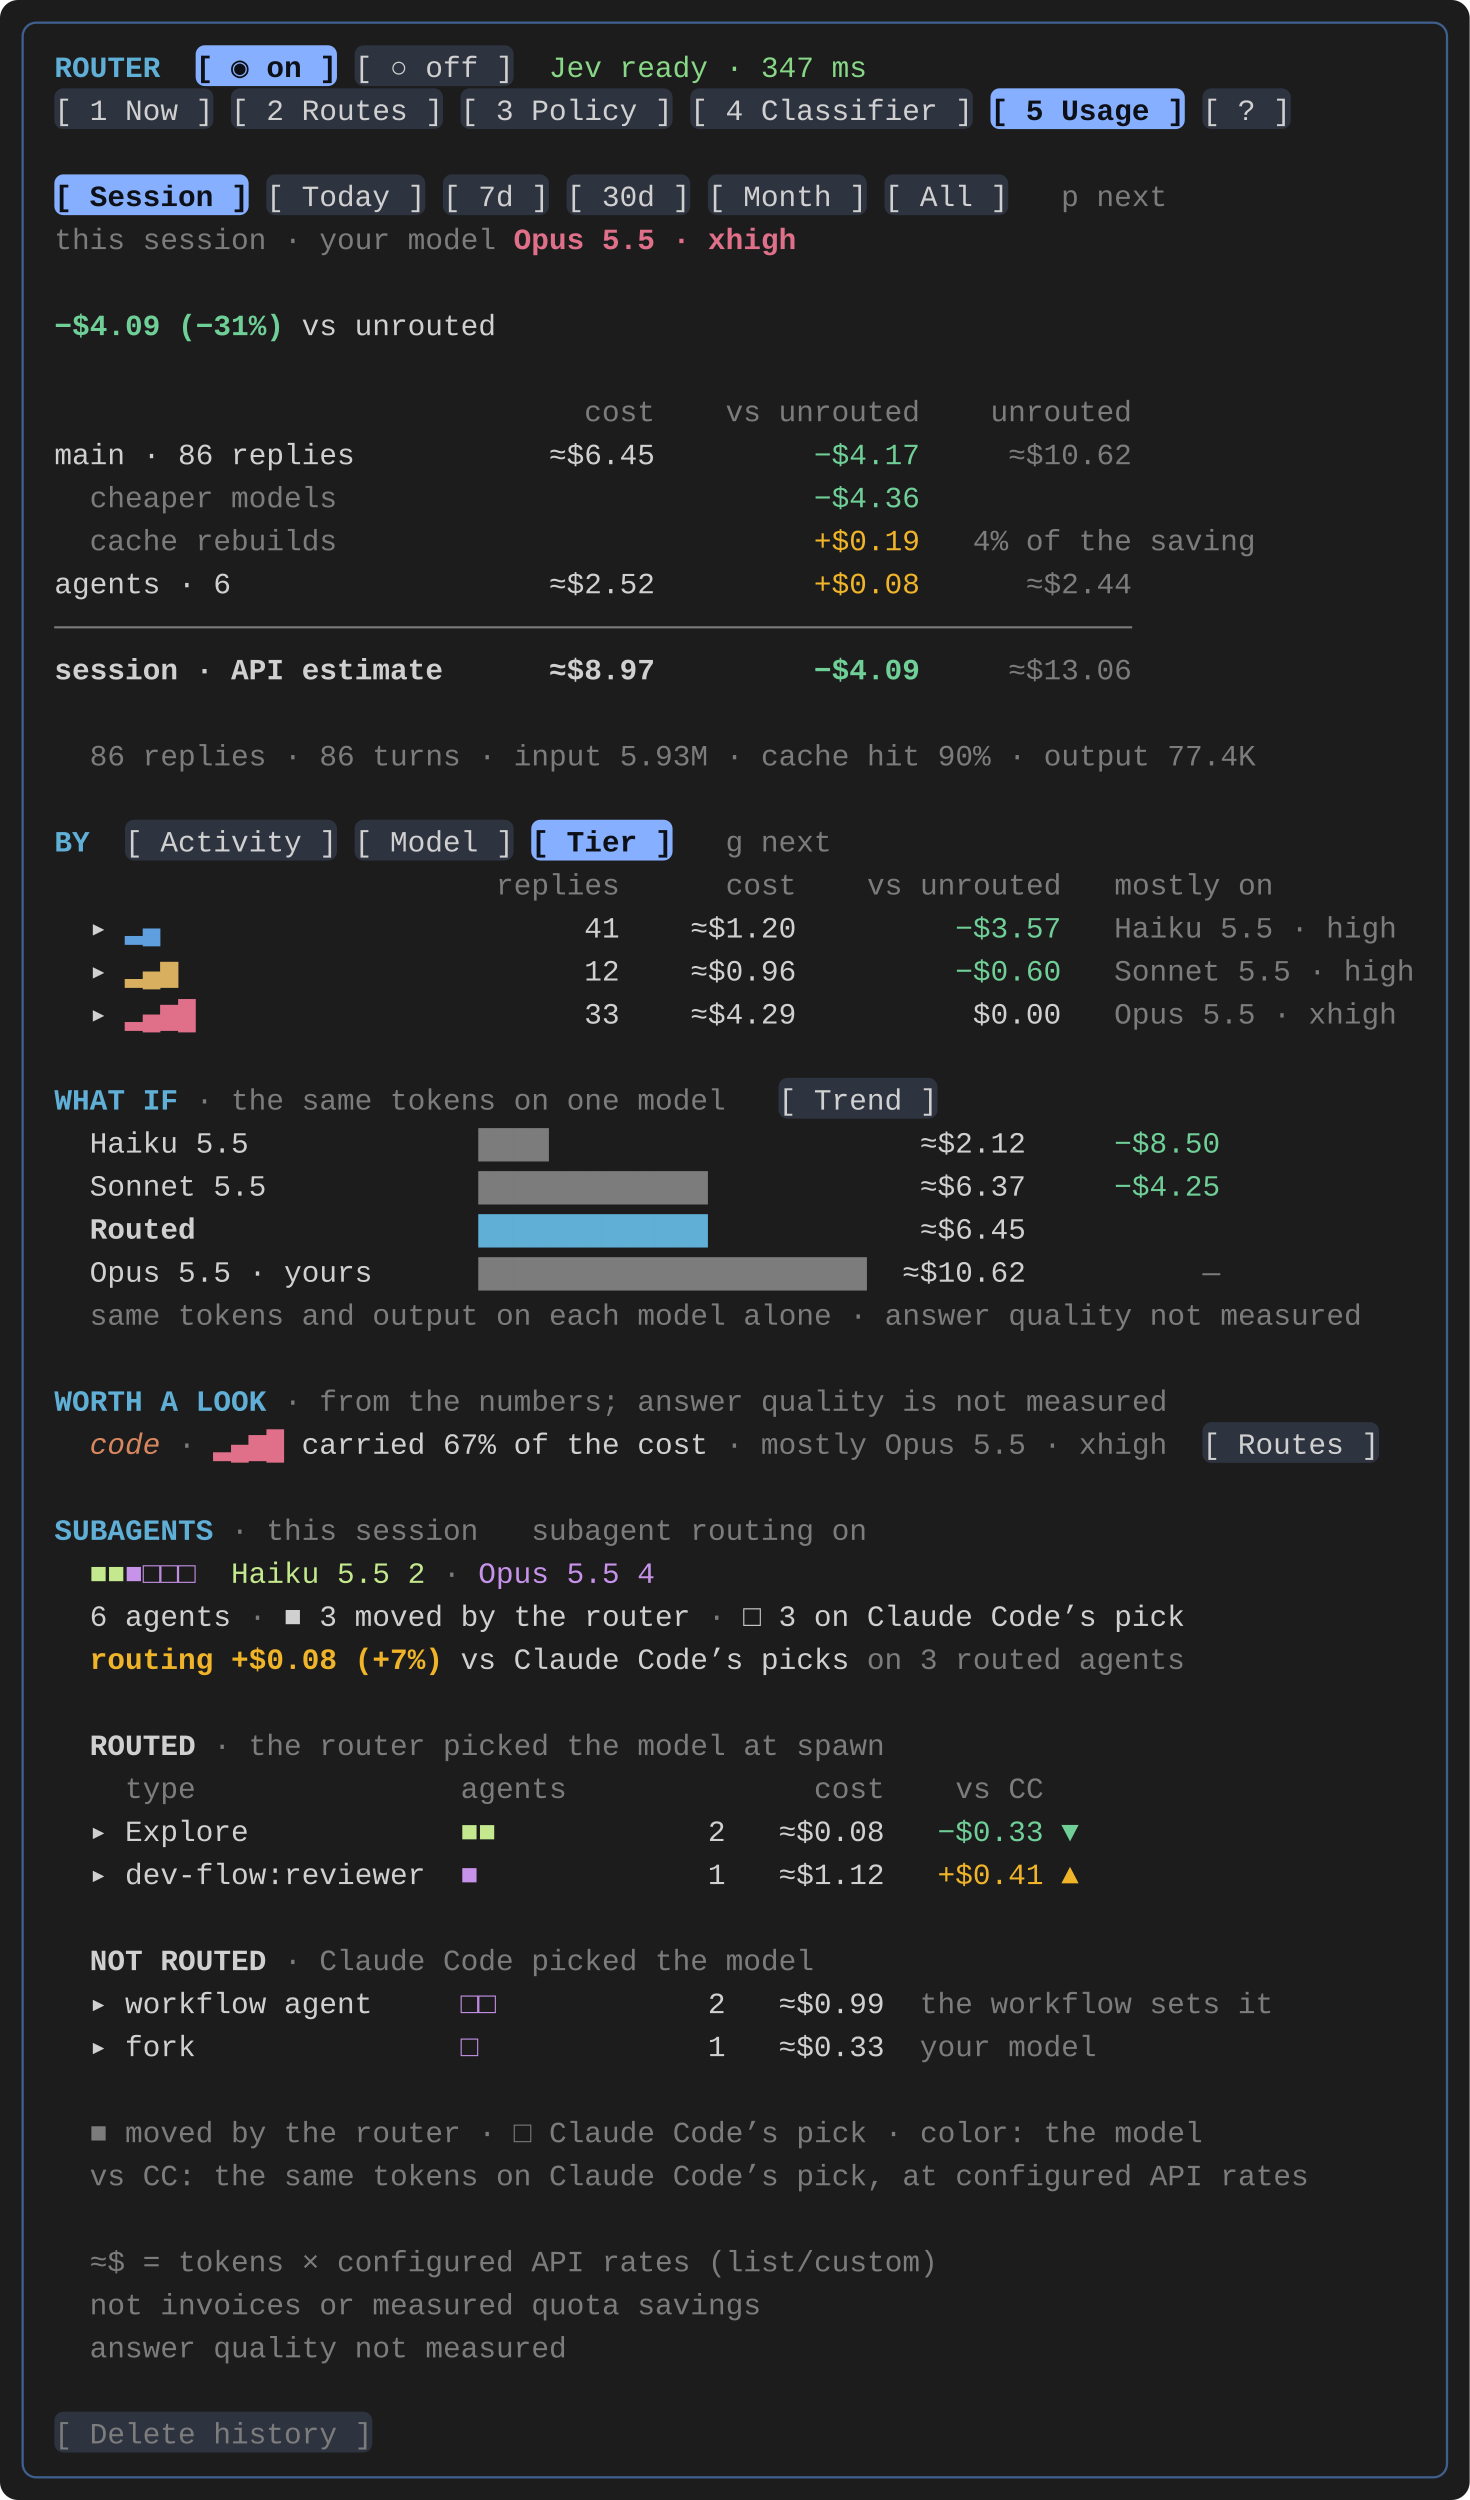
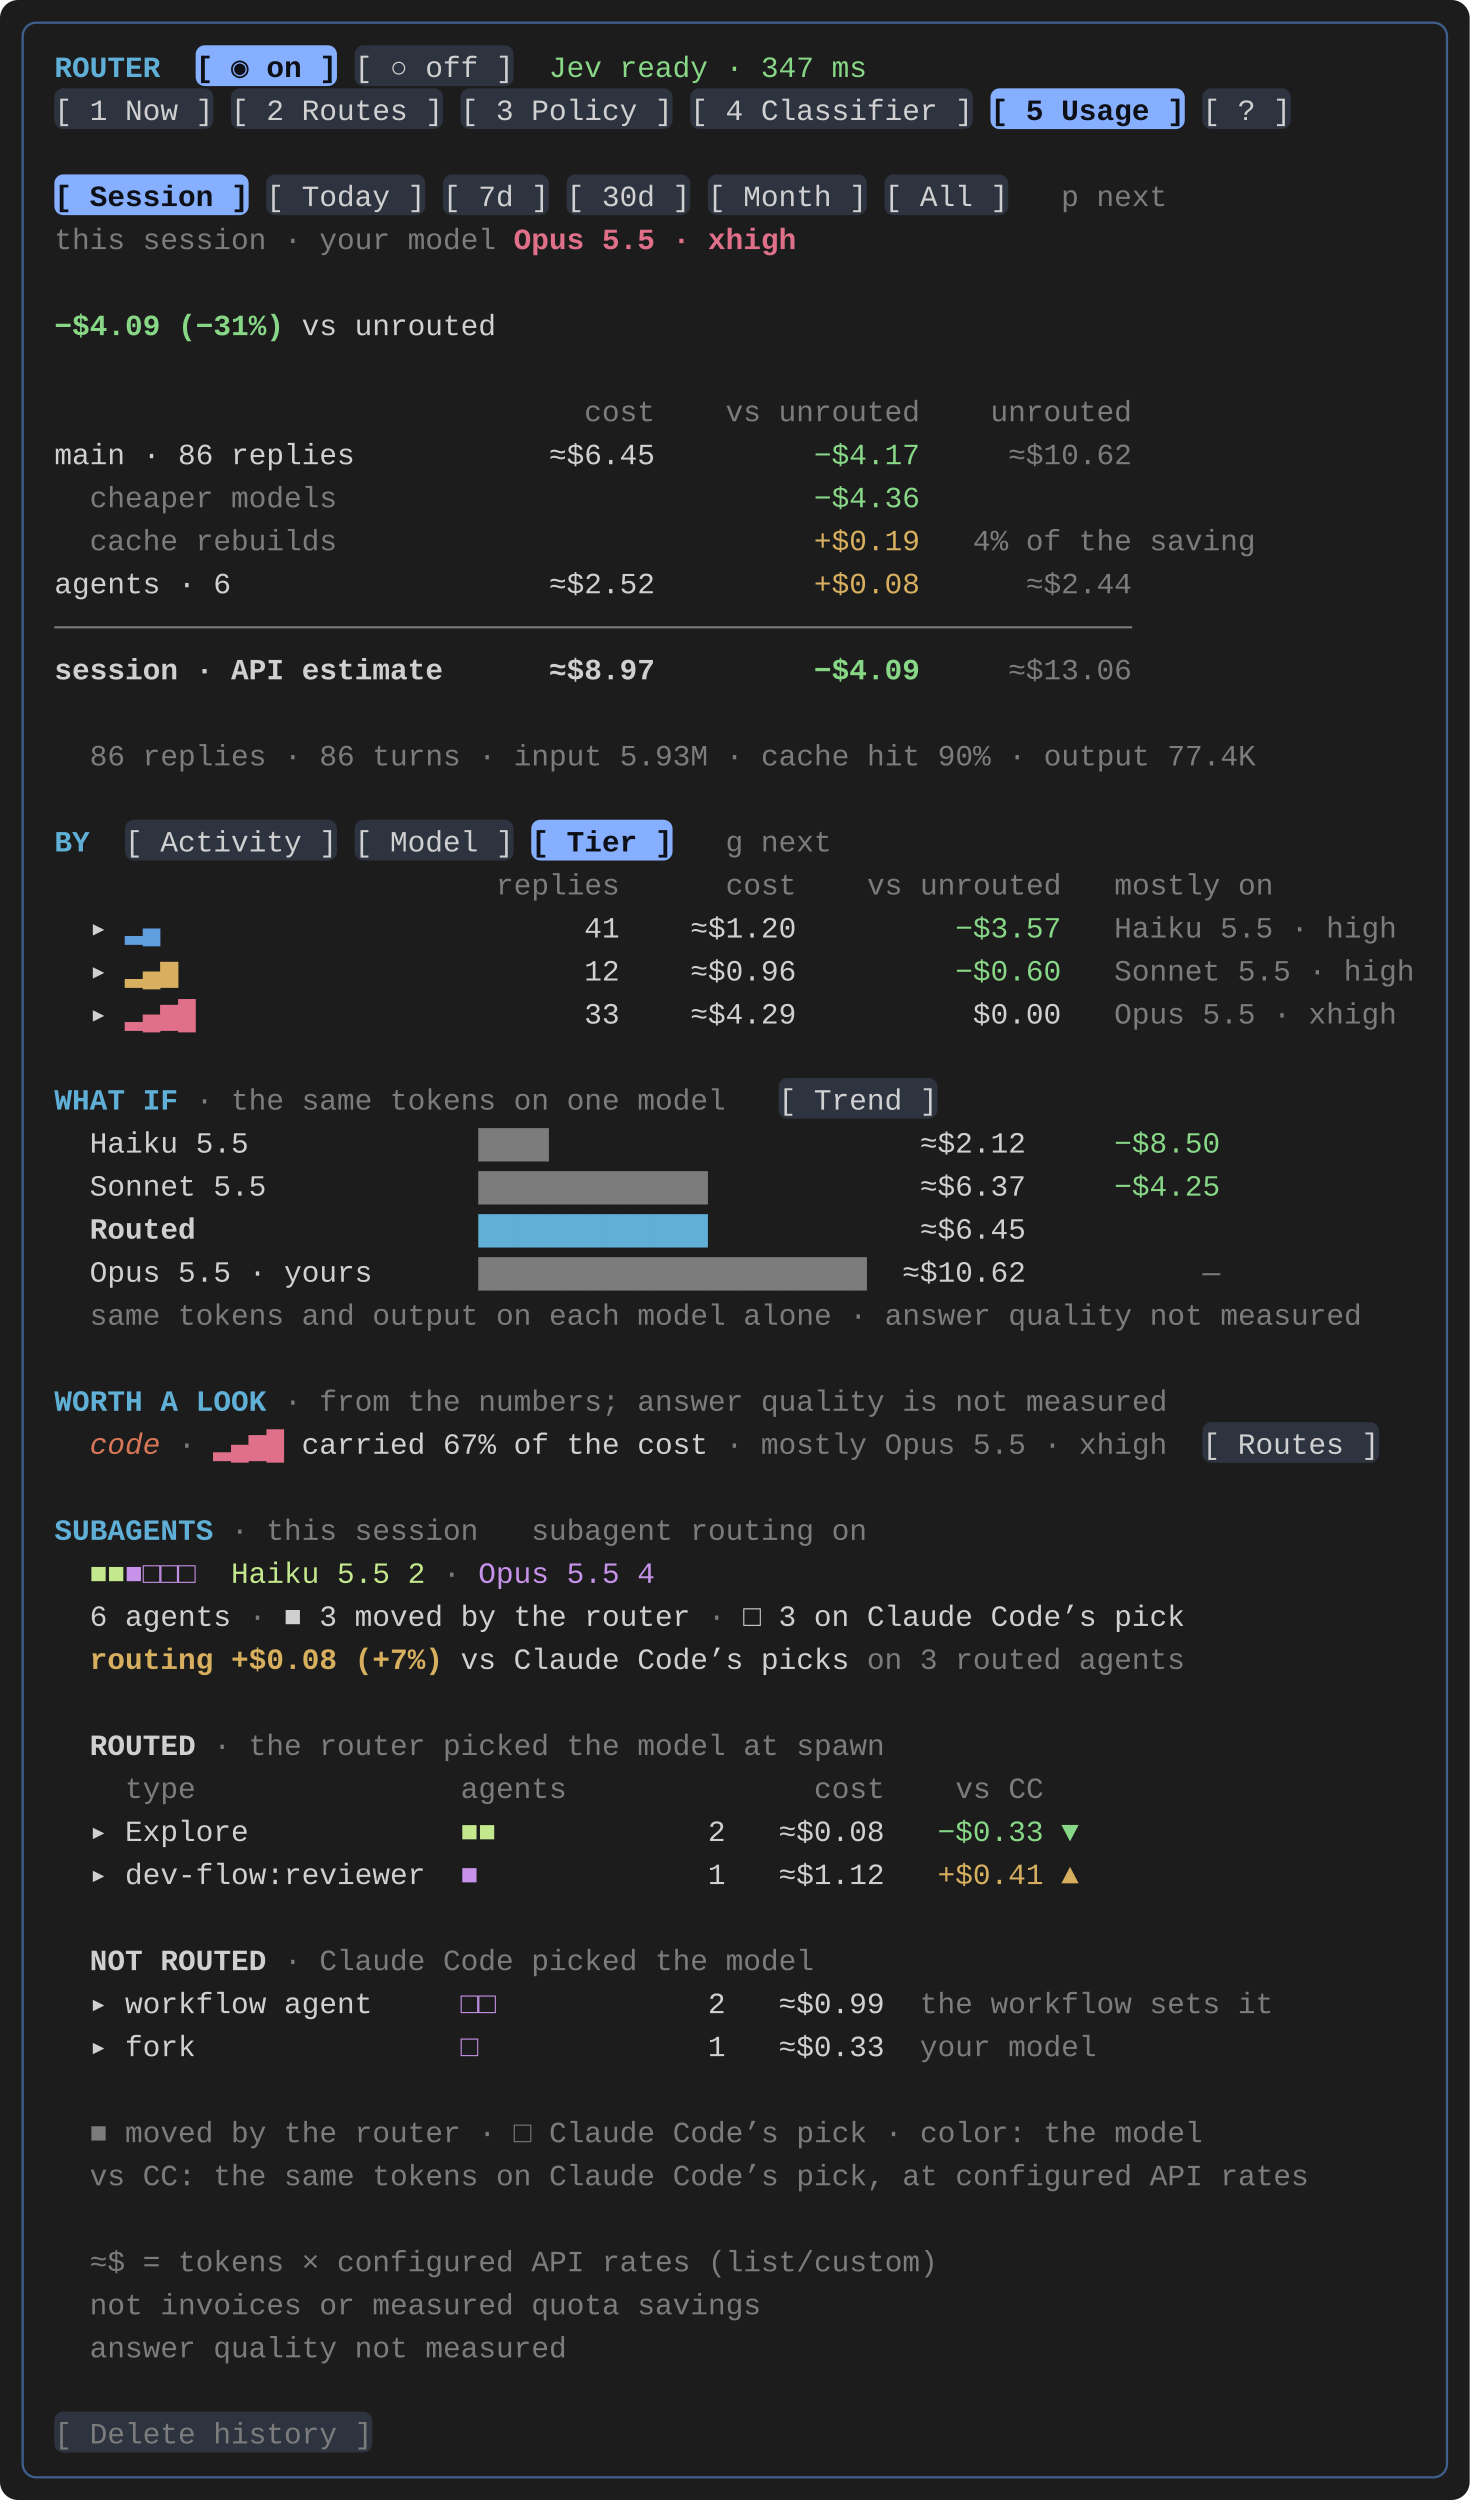
<svg xmlns="http://www.w3.org/2000/svg" viewBox="0 0 649 1104" role="img" aria-labelledby="title desc">
  <style>
    text { font-family: ui-monospace, SFMono-Regular, Menlo, Consolas, 'Liberation Mono', monospace; font-size: 13px; }
    .cap { font-family: system-ui, -apple-system, 'Segoe UI', sans-serif; font-size: 12px; fill: #9a988f; }
  </style>
  <rect width="649" height="1104" rx="8" fill="#1c1c1c" />
  <rect x="10" y="10" width="629" height="1084" rx="6" fill="none" stroke="#3f5f8f" />
  <text x="24.0" y="34" fill="#5fafd7" font-weight="700" xml:space="preserve">ROUTER</text>
  <rect x="86.4" y="20" width="62.4" height="18" rx="4" fill="#87afff" />
  <text x="86.4" y="34" fill="#0d1016" font-weight="700" xml:space="preserve">[ ◉ on ]</text>
  <rect x="156.6" y="20" width="70.2" height="18" rx="4" fill="#2e3340" />
  <text x="156.6" y="34" fill="#d0d0d0" xml:space="preserve">[ ○ off ]</text>
  <text x="242.4" y="34" fill="#87d787" xml:space="preserve">Jev ready · 347 ms</text>
  <rect x="24.0" y="39" width="70.2" height="18" rx="4" fill="#2e3340" />
  <text x="24.0" y="53" fill="#d0d0d0" xml:space="preserve">[ 1 Now ]</text>
  <rect x="102.0" y="39" width="93.6" height="18" rx="4" fill="#2e3340" />
  <text x="102.0" y="53" fill="#d0d0d0" xml:space="preserve">[ 2 Routes ]</text>
  <rect x="203.4" y="39" width="93.6" height="18" rx="4" fill="#2e3340" />
  <text x="203.4" y="53" fill="#d0d0d0" xml:space="preserve">[ 3 Policy ]</text>
  <rect x="304.8" y="39" width="124.8" height="18" rx="4" fill="#2e3340" />
  <text x="304.8" y="53" fill="#d0d0d0" xml:space="preserve">[ 4 Classifier ]</text>
  <rect x="437.4" y="39" width="85.8" height="18" rx="4" fill="#87afff" />
  <text x="437.4" y="53" fill="#0d1016" font-weight="700" xml:space="preserve">[ 5 Usage ]</text>
  <rect x="531.0" y="39" width="39.0" height="18" rx="4" fill="#2e3340" />
  <text x="531.0" y="53" fill="#d0d0d0" xml:space="preserve">[ ? ]</text>
  <rect x="24.0" y="77" width="85.8" height="18" rx="4" fill="#87afff" />
  <text x="24.0" y="91" fill="#0d1016" font-weight="700" xml:space="preserve">[ Session ]</text>
  <rect x="117.6" y="77" width="70.2" height="18" rx="4" fill="#2e3340" />
  <text x="117.6" y="91" fill="#d0d0d0" xml:space="preserve">[ Today ]</text>
  <rect x="195.6" y="77" width="46.8" height="18" rx="4" fill="#2e3340" />
  <text x="195.6" y="91" fill="#d0d0d0" xml:space="preserve">[ 7d ]</text>
  <rect x="250.2" y="77" width="54.6" height="18" rx="4" fill="#2e3340" />
  <text x="250.2" y="91" fill="#d0d0d0" xml:space="preserve">[ 30d ]</text>
  <rect x="312.6" y="77" width="70.2" height="18" rx="4" fill="#2e3340" />
  <text x="312.6" y="91" fill="#d0d0d0" xml:space="preserve">[ Month ]</text>
  <rect x="390.6" y="77" width="54.6" height="18" rx="4" fill="#2e3340" />
  <text x="390.6" y="91" fill="#d0d0d0" xml:space="preserve">[ All ]</text>
  <text x="453.0" y="91" fill="#7c7c7c" xml:space="preserve">  p next</text>
  <text x="24.0" y="110" fill="#7c7c7c" xml:space="preserve">this session · your model </text>
  <text x="226.8" y="110" fill="#e0708a" font-weight="700" xml:space="preserve">Opus 5.5 · xhigh</text>
-   <text x="24.0" y="148" fill="#6fcf97" font-weight="700" xml:space="preserve">−$4.09 (−31%)</text>
+   <text x="24.0" y="148" fill="#87d787" font-weight="700" xml:space="preserve">−$4.09 (−31%)</text>
  <text x="125.4" y="148" fill="#d0d0d0" xml:space="preserve"> vs unrouted</text>
  <text x="226.8" y="186" fill="#7c7c7c" xml:space="preserve">    cost</text>
  <text x="289.2" y="186" fill="#7c7c7c" xml:space="preserve">    vs unrouted</text>
  <text x="406.2" y="186" fill="#7c7c7c" xml:space="preserve">    unrouted</text>
  <text x="24.0" y="205" fill="#d0d0d0" xml:space="preserve">main · 86 replies</text>
  <text x="226.8" y="205" fill="#d0d0d0" xml:space="preserve">  ≈$6.45</text>
-   <text x="289.2" y="205" fill="#6fcf97" xml:space="preserve">         −$4.17</text>
+   <text x="289.2" y="205" fill="#87d787" xml:space="preserve">         −$4.17</text>
  <text x="406.2" y="205" fill="#7c7c7c" xml:space="preserve">     ≈$10.62</text>
  <text x="24.0" y="224" fill="#7c7c7c" xml:space="preserve">  cheaper models</text>
-   <text x="289.2" y="224" fill="#6fcf97" xml:space="preserve">         −$4.36</text>
+   <text x="289.2" y="224" fill="#87d787" xml:space="preserve">         −$4.36</text>
  <text x="24.0" y="243" fill="#7c7c7c" xml:space="preserve">  cache rebuilds</text>
-   <text x="289.2" y="243" fill="#f0b429" xml:space="preserve">         +$0.19</text>
+   <text x="289.2" y="243" fill="#d7af5f" xml:space="preserve">         +$0.19</text>
  <text x="406.2" y="243" fill="#7c7c7c" xml:space="preserve">   4% of the saving</text>
  <text x="24.0" y="262" fill="#d0d0d0" xml:space="preserve">agents · 6</text>
  <text x="226.8" y="262" fill="#d0d0d0" xml:space="preserve">  ≈$2.52</text>
-   <text x="289.2" y="262" fill="#f0b429" xml:space="preserve">         +$0.08</text>
+   <text x="289.2" y="262" fill="#d7af5f" xml:space="preserve">         +$0.08</text>
  <text x="406.2" y="262" fill="#7c7c7c" xml:space="preserve">      ≈$2.44</text>
  <text x="24.0" y="281" fill="#7c7c7c" xml:space="preserve">─────────────────────────────────────────────────────────────</text>
  <text x="24.0" y="300" fill="#d0d0d0" font-weight="700" xml:space="preserve">session · API estimate</text>
  <text x="226.8" y="300" fill="#d0d0d0" font-weight="700" xml:space="preserve">  ≈$8.97</text>
-   <text x="289.2" y="300" fill="#6fcf97" font-weight="700" xml:space="preserve">         −$4.09</text>
+   <text x="289.2" y="300" fill="#87d787" font-weight="700" xml:space="preserve">         −$4.09</text>
  <text x="406.2" y="300" fill="#7c7c7c" xml:space="preserve">     ≈$13.06</text>
  <text x="24.0" y="338" fill="#7c7c7c" xml:space="preserve">  86 replies · 86 turns · input 5.93M · cache hit 90% · output 77.4K</text>
  <text x="24.0" y="376" fill="#5fafd7" font-weight="700" xml:space="preserve">BY  </text>
  <rect x="55.2" y="362" width="93.6" height="18" rx="4" fill="#2e3340" />
  <text x="55.2" y="376" fill="#d0d0d0" xml:space="preserve">[ Activity ]</text>
  <rect x="156.6" y="362" width="70.2" height="18" rx="4" fill="#2e3340" />
  <text x="156.6" y="376" fill="#d0d0d0" xml:space="preserve">[ Model ]</text>
  <rect x="234.6" y="362" width="62.4" height="18" rx="4" fill="#87afff" />
  <text x="234.6" y="376" fill="#0d1016" font-weight="700" xml:space="preserve">[ Tier ]</text>
  <text x="304.8" y="376" fill="#7c7c7c" xml:space="preserve">  g next</text>
  <text x="24.0" y="395" fill="#7c7c7c" xml:space="preserve">                         replies      cost    vs unrouted   mostly on</text>
  <text x="39.6" y="414" fill="#d0d0d0" xml:space="preserve">▸</text>
  <text x="55.2" y="414" fill="#5f9fe0" xml:space="preserve">▂▄</text>
  <text x="211.2" y="414" fill="#d0d0d0" xml:space="preserve">      41    ≈$1.20</text>
-   <text x="351.6" y="414" fill="#6fcf97" xml:space="preserve">         −$3.57</text>
+   <text x="351.6" y="414" fill="#87d787" xml:space="preserve">         −$3.57</text>
  <text x="468.6" y="414" fill="#7c7c7c" xml:space="preserve">   Haiku 5.5 · high</text>
  <text x="39.6" y="433" fill="#d0d0d0" xml:space="preserve">▸</text>
  <text x="55.2" y="433" fill="#d7af5f" xml:space="preserve">▂▄▆</text>
  <text x="211.2" y="433" fill="#d0d0d0" xml:space="preserve">      12    ≈$0.96</text>
-   <text x="351.6" y="433" fill="#6fcf97" xml:space="preserve">         −$0.60</text>
+   <text x="351.6" y="433" fill="#87d787" xml:space="preserve">         −$0.60</text>
  <text x="468.6" y="433" fill="#7c7c7c" xml:space="preserve">   Sonnet 5.5 · high</text>
  <text x="39.6" y="452" fill="#d0d0d0" xml:space="preserve">▸</text>
  <text x="55.2" y="452" fill="#e0708a" xml:space="preserve">▂▄▆█</text>
  <text x="211.2" y="452" fill="#d0d0d0" xml:space="preserve">      33    ≈$4.29</text>
  <text x="351.6" y="452" fill="#d0d0d0" xml:space="preserve">          $0.00</text>
  <text x="468.6" y="452" fill="#7c7c7c" xml:space="preserve">   Opus 5.5 · xhigh</text>
  <text x="24.0" y="490" fill="#5fafd7" font-weight="700" xml:space="preserve">WHAT IF</text>
  <text x="78.6" y="490" fill="#7c7c7c" xml:space="preserve"> · the same tokens on one model   </text>
  <rect x="343.8" y="476" width="70.2" height="18" rx="4" fill="#2e3340" />
  <text x="343.8" y="490" fill="#d0d0d0" xml:space="preserve">[ Trend ]</text>
  <text x="39.6" y="509" fill="#d0d0d0" xml:space="preserve">Haiku 5.5</text>
  <text x="211.2" y="509" fill="#7c7c7c" xml:space="preserve">████</text>
  <text x="382.8" y="509" fill="#d0d0d0" xml:space="preserve">   ≈$2.12</text>
-   <text x="453.0" y="509" fill="#6fcf97" xml:space="preserve">     −$8.50</text>
+   <text x="453.0" y="509" fill="#87d787" xml:space="preserve">     −$8.50</text>
  <text x="39.6" y="528" fill="#d0d0d0" xml:space="preserve">Sonnet 5.5</text>
  <text x="211.2" y="528" fill="#7c7c7c" xml:space="preserve">█████████████</text>
  <text x="382.8" y="528" fill="#d0d0d0" xml:space="preserve">   ≈$6.37</text>
-   <text x="453.0" y="528" fill="#6fcf97" xml:space="preserve">     −$4.25</text>
+   <text x="453.0" y="528" fill="#87d787" xml:space="preserve">     −$4.25</text>
  <text x="39.6" y="547" fill="#d0d0d0" font-weight="700" xml:space="preserve">Routed</text>
  <text x="211.2" y="547" fill="#5fafd7" xml:space="preserve">█████████████</text>
  <text x="382.8" y="547" fill="#d0d0d0" xml:space="preserve">   ≈$6.45</text>
  <text x="39.6" y="566" fill="#d0d0d0" xml:space="preserve">Opus 5.5 · yours</text>
  <text x="211.2" y="566" fill="#7c7c7c" xml:space="preserve">██████████████████████</text>
  <text x="382.8" y="566" fill="#d0d0d0" xml:space="preserve">  ≈$10.62</text>
  <text x="453.0" y="566" fill="#7c7c7c" xml:space="preserve">          —</text>
  <text x="24.0" y="585" fill="#7c7c7c" xml:space="preserve">  same tokens and output on each model alone · answer quality not measured</text>
  <text x="24.0" y="623" fill="#5fafd7" font-weight="700" xml:space="preserve">WORTH A LOOK</text>
  <text x="117.6" y="623" fill="#7c7c7c" xml:space="preserve"> · from the numbers; answer quality is not measured</text>
-   <text x="39.6" y="642" fill="#d7875f" font-style="italic" xml:space="preserve">code</text>
+   <text x="39.6" y="642" fill="#d77757" font-style="italic" xml:space="preserve">code</text>
  <text x="70.8" y="642" fill="#7c7c7c" xml:space="preserve"> · </text>
  <text x="94.2" y="642" fill="#e0708a" xml:space="preserve">▂▄▆█</text>
  <text x="125.4" y="642" fill="#d0d0d0" xml:space="preserve"> carried 67% of the cost</text>
  <text x="312.6" y="642" fill="#7c7c7c" xml:space="preserve"> · mostly Opus 5.5 · xhigh</text>
  <rect x="531.0" y="628" width="78.0" height="18" rx="4" fill="#2e3340" />
  <text x="531.0" y="642" fill="#d0d0d0" xml:space="preserve">[ Routes ]</text>
  <text x="24.0" y="680" fill="#5fafd7" font-weight="700" xml:space="preserve">SUBAGENTS</text>
  <text x="94.2" y="680" fill="#7c7c7c" xml:space="preserve"> · this session   subagent routing on</text>
  <text x="39.6" y="699" fill="#c3e88d" xml:space="preserve">■■</text>
  <text x="55.2" y="699" fill="#c792ea" xml:space="preserve">■</text>
  <text x="63.0" y="699" fill="#c792ea" xml:space="preserve">□□□</text>
  <text x="102.0" y="699" fill="#c3e88d" xml:space="preserve">Haiku 5.5 2</text>
  <text x="187.8" y="699" fill="#7c7c7c" xml:space="preserve"> · </text>
  <text x="211.2" y="699" fill="#c792ea" xml:space="preserve">Opus 5.5 4</text>
  <text x="24.0" y="718" fill="#d0d0d0" xml:space="preserve">  6 agents</text>
  <text x="102.0" y="718" fill="#7c7c7c" xml:space="preserve"> · </text>
  <text x="125.4" y="718" fill="#d0d0d0" xml:space="preserve">■ 3 moved by the router</text>
  <text x="304.8" y="718" fill="#7c7c7c" xml:space="preserve"> · </text>
  <text x="328.2" y="718" fill="#d0d0d0" xml:space="preserve">□ 3 on Claude Code’s pick</text>
-   <text x="39.6" y="737" fill="#f0b429" font-weight="700" xml:space="preserve">routing +$0.08 (+7%)</text>
+   <text x="39.6" y="737" fill="#d7af5f" font-weight="700" xml:space="preserve">routing +$0.08 (+7%)</text>
  <text x="195.6" y="737" fill="#d0d0d0" xml:space="preserve"> vs Claude Code’s picks</text>
  <text x="375.0" y="737" fill="#7c7c7c" xml:space="preserve"> on 3 routed agents</text>
  <text x="24.0" y="775" fill="#d0d0d0" font-weight="700" xml:space="preserve">  ROUTED</text>
  <text x="86.4" y="775" fill="#7c7c7c" xml:space="preserve"> · the router picked the model at spawn</text>
  <text x="24.0" y="794" fill="#7c7c7c" xml:space="preserve">    type               agents              cost    vs CC</text>
  <text x="39.6" y="813" fill="#d0d0d0" xml:space="preserve">▸</text>
  <text x="55.2" y="813" fill="#d0d0d0" xml:space="preserve">Explore</text>
  <text x="203.4" y="813" fill="#c3e88d" xml:space="preserve">■■</text>
  <text x="297.0" y="813" fill="#d0d0d0" xml:space="preserve">  2</text>
  <text x="320.4" y="813" fill="#d0d0d0" xml:space="preserve">   ≈$0.08</text>
-   <text x="390.6" y="813" fill="#6fcf97" xml:space="preserve">   −$0.33 ▼</text>
+   <text x="390.6" y="813" fill="#87d787" xml:space="preserve">   −$0.33 ▼</text>
  <text x="39.6" y="832" fill="#d0d0d0" xml:space="preserve">▸</text>
  <text x="55.2" y="832" fill="#d0d0d0" xml:space="preserve">dev-flow:reviewer</text>
  <text x="203.4" y="832" fill="#c792ea" xml:space="preserve">■</text>
  <text x="297.0" y="832" fill="#d0d0d0" xml:space="preserve">  1</text>
  <text x="320.4" y="832" fill="#d0d0d0" xml:space="preserve">   ≈$1.12</text>
-   <text x="390.6" y="832" fill="#f0b429" xml:space="preserve">   +$0.41 ▲</text>
+   <text x="390.6" y="832" fill="#d7af5f" xml:space="preserve">   +$0.41 ▲</text>
  <text x="24.0" y="870" fill="#d0d0d0" font-weight="700" xml:space="preserve">  NOT ROUTED</text>
  <text x="117.6" y="870" fill="#7c7c7c" xml:space="preserve"> · Claude Code picked the model</text>
  <text x="39.6" y="889" fill="#d0d0d0" xml:space="preserve">▸</text>
  <text x="55.2" y="889" fill="#d0d0d0" xml:space="preserve">workflow agent</text>
  <text x="203.4" y="889" fill="#c792ea" xml:space="preserve">□□</text>
  <text x="297.0" y="889" fill="#d0d0d0" xml:space="preserve">  2</text>
  <text x="320.4" y="889" fill="#d0d0d0" xml:space="preserve">   ≈$0.99</text>
  <text x="390.6" y="889" fill="#7c7c7c" xml:space="preserve">  the workflow sets it</text>
  <text x="39.6" y="908" fill="#d0d0d0" xml:space="preserve">▸</text>
  <text x="55.2" y="908" fill="#d0d0d0" xml:space="preserve">fork</text>
  <text x="203.4" y="908" fill="#c792ea" xml:space="preserve">□</text>
  <text x="297.0" y="908" fill="#d0d0d0" xml:space="preserve">  1</text>
  <text x="320.4" y="908" fill="#d0d0d0" xml:space="preserve">   ≈$0.33</text>
  <text x="390.6" y="908" fill="#7c7c7c" xml:space="preserve">  your model</text>
  <text x="24.0" y="946" fill="#7c7c7c" xml:space="preserve">  ■ moved by the router · □ Claude Code’s pick · color: the model</text>
  <text x="24.0" y="965" fill="#7c7c7c" xml:space="preserve">  vs CC: the same tokens on Claude Code’s pick, at configured API rates</text>
  <text x="24.0" y="1003" fill="#7c7c7c" xml:space="preserve">  ≈$ = tokens × configured API rates (list/custom)</text>
  <text x="24.0" y="1022" fill="#7c7c7c" xml:space="preserve">  not invoices or measured quota savings</text>
  <text x="24.0" y="1041" fill="#7c7c7c" xml:space="preserve">  answer quality not measured</text>
  <rect x="24.0" y="1065" width="140.4" height="18" rx="4" fill="#2e3340" />
  <text x="24.0" y="1079" fill="#7c7c7c" xml:space="preserve">[ Delete history ]</text>
</svg>
